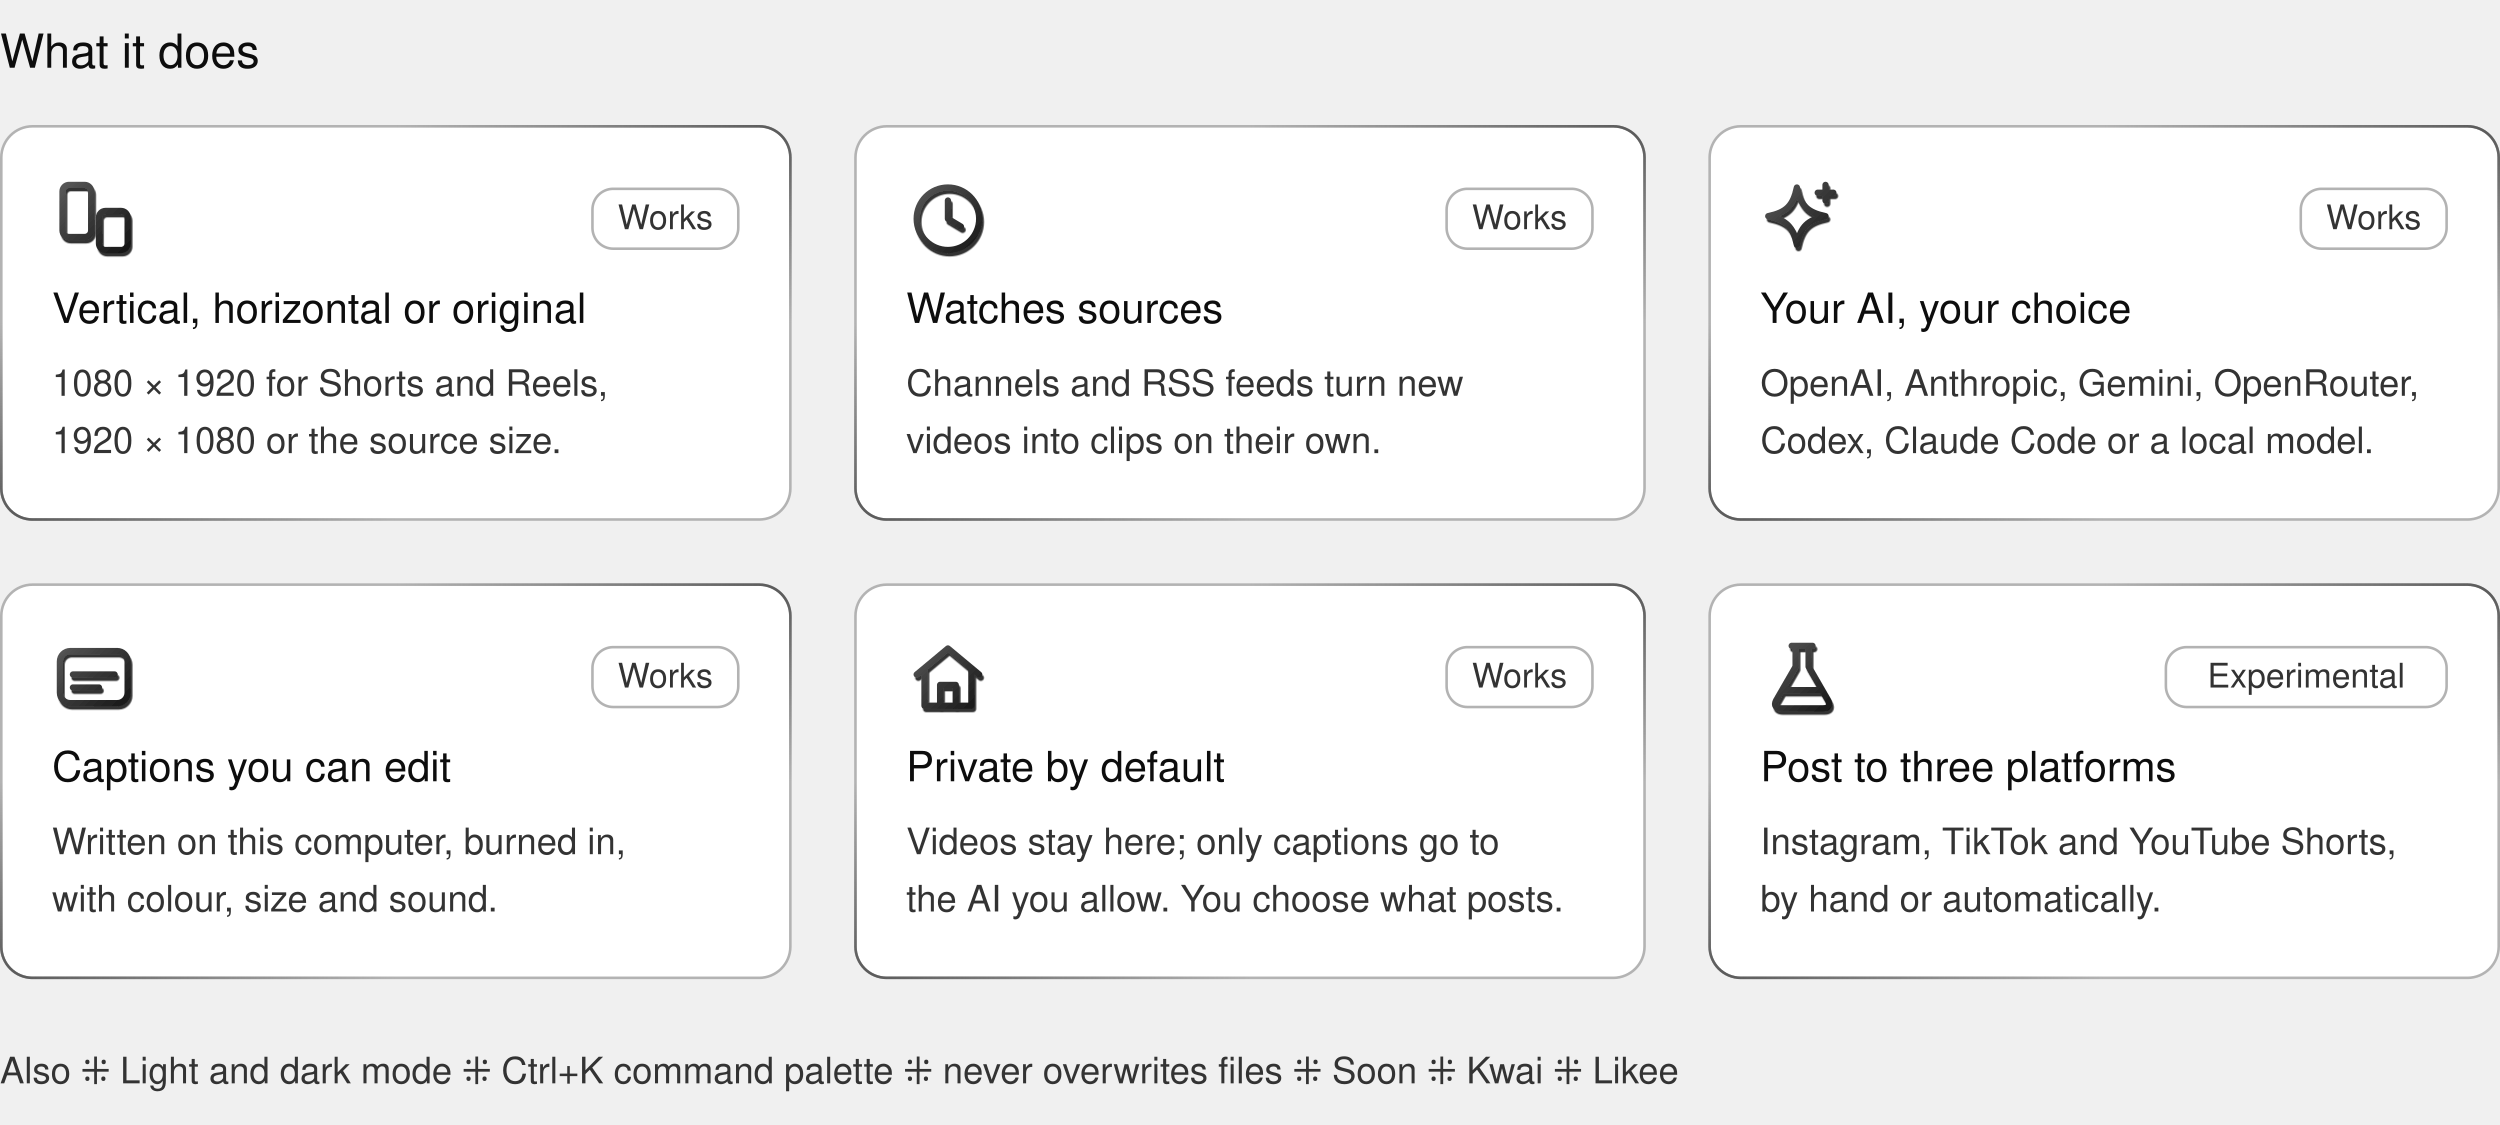
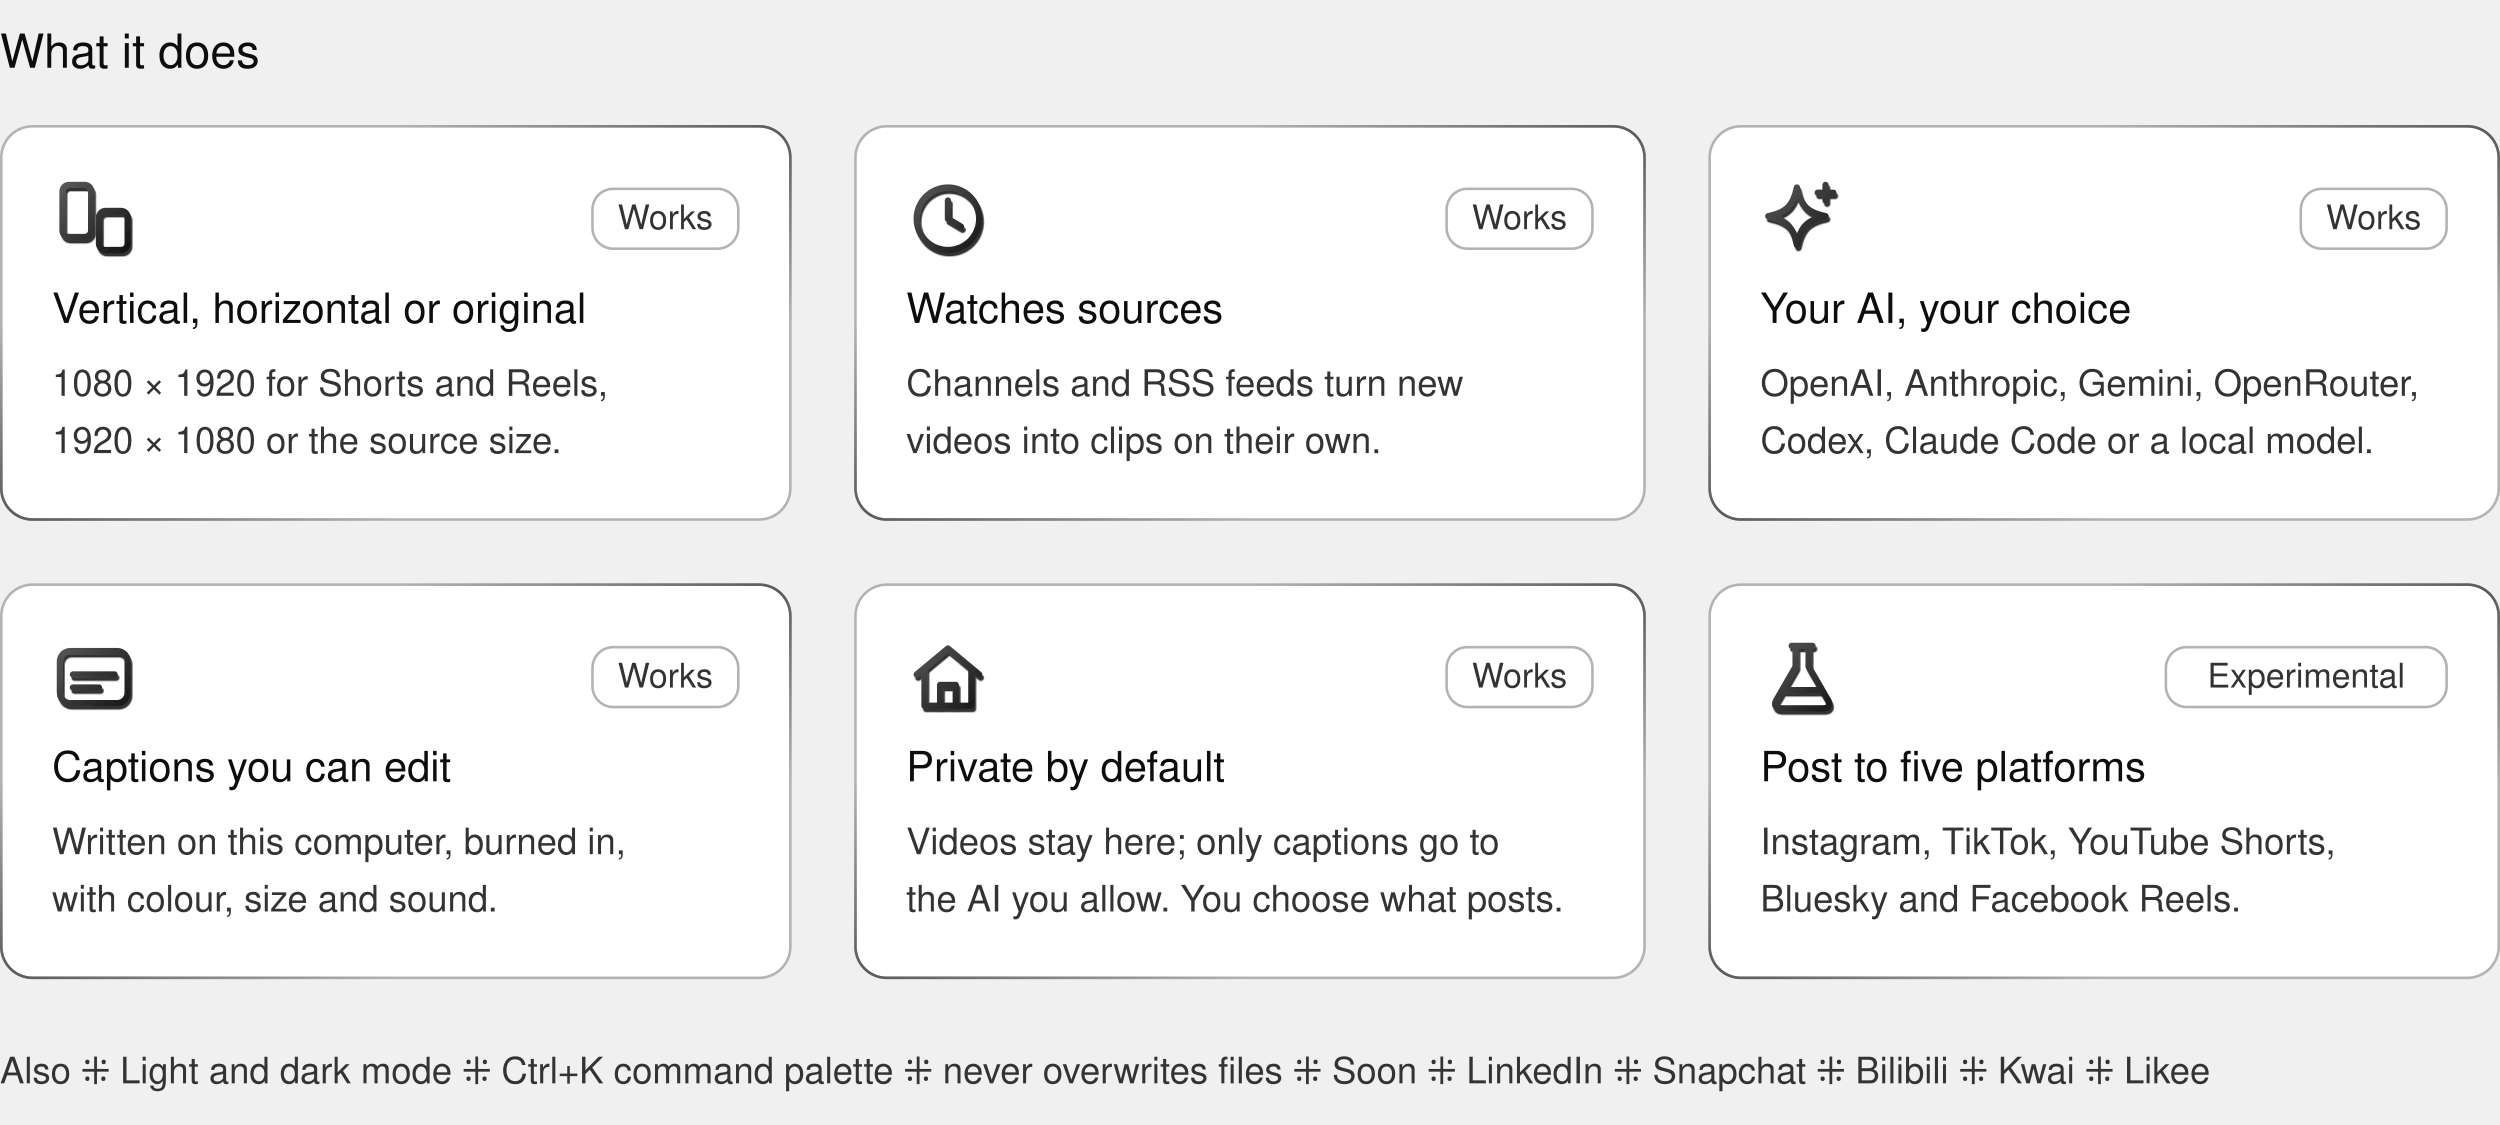
<svg xmlns="http://www.w3.org/2000/svg" width="960" height="432" viewBox="0 0 960 432" role="img" aria-label="What it does">
  <defs>
    <radialGradient id="tr" cx="1" cy="0" r="0.5" gradientUnits="objectBoundingBox">
      <stop offset="0" stop-color="#585858" />
      <stop offset="1" stop-color="#585858" stop-opacity="0" />
    </radialGradient>
    <radialGradient id="bl" cx="0" cy="1" r="0.5" gradientUnits="objectBoundingBox">
      <stop offset="0" stop-color="#585858" />
      <stop offset="1" stop-color="#585858" stop-opacity="0" />
    </radialGradient>
    <linearGradient id="face" x1="0" y1="0" x2="1" y2="1">
      <stop offset="0" stop-color="#606060" />
      <stop offset="1" stop-color="#0d0d0d" />
    </linearGradient>
    <linearGradient id="iface" x1="0" y1="0" x2="32" y2="32" gradientUnits="userSpaceOnUse">
      <stop offset="0" stop-color="#606060" />
      <stop offset="1" stop-color="#0d0d0d" />
    </linearGradient>
    <linearGradient id="iface24" x1="0" y1="0" x2="24" y2="24" gradientUnits="userSpaceOnUse">
      <stop offset="0" stop-color="#606060" />
      <stop offset="1" stop-color="#0d0d0d" />
    </linearGradient>
    <filter id="idepth" x="-20%" y="-20%" width="150%" height="150%">
      <feDropShadow dx="0.64" dy="1.28" stdDeviation="0.16" flood-color="#000000" flood-opacity="0.8" />
    </filter>
  </defs>
  <text x="0" y="26" font-size="18" font-weight="400" fill="#0d0d0d" text-anchor="start" font-family="&quot;Helvetica Neue&quot;, Helvetica, Arial, sans-serif">What it does</text>
  <rect x="0.5" y="48.5" width="303.0" height="151" rx="12" fill="#ffffff" stroke="#b3b3b3" />
  <rect x="0.5" y="48.5" width="303.0" height="151" rx="12" fill="none" stroke="url(#tr)" />
  <rect x="0.5" y="48.5" width="303.0" height="151" rx="12" fill="none" stroke="url(#bl)" />
  <svg x="20.0" y="68" width="32" height="32" viewBox="0 0 32 32" aria-hidden="true">
    <g fill="none" stroke="url(#iface)" stroke-width="2.4" stroke-linecap="round" stroke-linejoin="round" filter="url(#idepth)">
      <rect x="4" y="3" width="11" height="20" rx="2.5" />
      <rect x="18" y="13" width="11" height="15" rx="2.5" />
    </g>
  </svg>
  <rect x="227.5" y="72.5" width="56.0" height="23" rx="8" fill="none" stroke="#b3b3b3" />
  <text x="255.5" y="88" font-size="13" font-weight="400" fill="#333333" text-anchor="middle" font-family="&quot;Helvetica Neue&quot;, Helvetica, Arial, sans-serif">Works</text>
  <text x="20.0" y="124" font-size="16" font-weight="500" fill="#0d0d0d" text-anchor="start" font-family="&quot;Helvetica Neue&quot;, Helvetica, Arial, sans-serif">Vertical, horizontal or original</text>
  <text x="20.0" y="152" font-size="14" font-weight="400" fill="#333333" text-anchor="start" font-family="&quot;Helvetica Neue&quot;, Helvetica, Arial, sans-serif">1080 × 1920 for Shorts and Reels,</text>
  <text x="20.0" y="174" font-size="14" font-weight="400" fill="#333333" text-anchor="start" font-family="&quot;Helvetica Neue&quot;, Helvetica, Arial, sans-serif">1920 × 1080 or the source size.</text>
  <rect x="328.5" y="48.5" width="303.0" height="151" rx="12" fill="#ffffff" stroke="#b3b3b3" />
  <rect x="328.5" y="48.5" width="303.0" height="151" rx="12" fill="none" stroke="url(#tr)" />
  <rect x="328.5" y="48.5" width="303.0" height="151" rx="12" fill="none" stroke="url(#bl)" />
  <svg x="348.0" y="68" width="32" height="32" viewBox="0 0 32 32" aria-hidden="true">
    <g fill="none" stroke="url(#iface)" stroke-width="2.4" stroke-linecap="round" stroke-linejoin="round" filter="url(#idepth)">
      <circle cx="16" cy="16" r="12" />
      <path d="M16 9 V16 L21 19" />
    </g>
  </svg>
  <rect x="555.5" y="72.5" width="56.0" height="23" rx="8" fill="none" stroke="#b3b3b3" />
  <text x="583.5" y="88" font-size="13" font-weight="400" fill="#333333" text-anchor="middle" font-family="&quot;Helvetica Neue&quot;, Helvetica, Arial, sans-serif">Works</text>
  <text x="348.0" y="124" font-size="16" font-weight="500" fill="#0d0d0d" text-anchor="start" font-family="&quot;Helvetica Neue&quot;, Helvetica, Arial, sans-serif">Watches sources</text>
  <text x="348.0" y="152" font-size="14" font-weight="400" fill="#333333" text-anchor="start" font-family="&quot;Helvetica Neue&quot;, Helvetica, Arial, sans-serif">Channels and RSS feeds turn new</text>
  <text x="348.0" y="174" font-size="14" font-weight="400" fill="#333333" text-anchor="start" font-family="&quot;Helvetica Neue&quot;, Helvetica, Arial, sans-serif">videos into clips on their own.</text>
  <rect x="656.5" y="48.5" width="303.0" height="151" rx="12" fill="#ffffff" stroke="#b3b3b3" />
  <rect x="656.5" y="48.5" width="303.0" height="151" rx="12" fill="none" stroke="url(#tr)" />
  <rect x="656.5" y="48.5" width="303.0" height="151" rx="12" fill="none" stroke="url(#bl)" />
  <svg x="676.0" y="68" width="32" height="32" viewBox="0 0 32 32" aria-hidden="true">
    <g fill="none" stroke="url(#iface)" stroke-width="2.4" stroke-linecap="round" stroke-linejoin="round" filter="url(#idepth)">
      <path d="M14 4 C15.5 11 18 13.5 25 15 C18 16.5 15.5 19 14 26 C12.5 19 10 16.5 3 15 C10 13.5 12.5 11 14 4 Z" />
      <path d="M25 3 V9 M22 6 H28" />
    </g>
  </svg>
  <rect x="883.5" y="72.5" width="56.0" height="23" rx="8" fill="none" stroke="#b3b3b3" />
  <text x="911.5" y="88" font-size="13" font-weight="400" fill="#333333" text-anchor="middle" font-family="&quot;Helvetica Neue&quot;, Helvetica, Arial, sans-serif">Works</text>
  <text x="676.0" y="124" font-size="16" font-weight="500" fill="#0d0d0d" text-anchor="start" font-family="&quot;Helvetica Neue&quot;, Helvetica, Arial, sans-serif">Your AI, your choice</text>
  <text x="676.0" y="152" font-size="14" font-weight="400" fill="#333333" text-anchor="start" font-family="&quot;Helvetica Neue&quot;, Helvetica, Arial, sans-serif">OpenAI, Anthropic, Gemini, OpenRouter,</text>
  <text x="676.0" y="174" font-size="14" font-weight="400" fill="#333333" text-anchor="start" font-family="&quot;Helvetica Neue&quot;, Helvetica, Arial, sans-serif">Codex, Claude Code or a local model.</text>
  <rect x="0.5" y="224.5" width="303.0" height="151" rx="12" fill="#ffffff" stroke="#b3b3b3" />
  <rect x="0.5" y="224.5" width="303.0" height="151" rx="12" fill="none" stroke="url(#tr)" />
  <rect x="0.5" y="224.5" width="303.0" height="151" rx="12" fill="none" stroke="url(#bl)" />
  <svg x="20.0" y="244" width="32" height="32" viewBox="0 0 32 32" aria-hidden="true">
    <g fill="none" stroke="url(#iface)" stroke-width="2.4" stroke-linecap="round" stroke-linejoin="round" filter="url(#idepth)">
      <rect x="3" y="6" width="26" height="20" rx="4" />
      <path d="M8 15 H24 M8 20 H18" />
    </g>
  </svg>
  <rect x="227.5" y="248.5" width="56.0" height="23" rx="8" fill="none" stroke="#b3b3b3" />
  <text x="255.5" y="264" font-size="13" font-weight="400" fill="#333333" text-anchor="middle" font-family="&quot;Helvetica Neue&quot;, Helvetica, Arial, sans-serif">Works</text>
  <text x="20.0" y="300" font-size="16" font-weight="500" fill="#0d0d0d" text-anchor="start" font-family="&quot;Helvetica Neue&quot;, Helvetica, Arial, sans-serif">Captions you can edit</text>
  <text x="20.0" y="328" font-size="14" font-weight="400" fill="#333333" text-anchor="start" font-family="&quot;Helvetica Neue&quot;, Helvetica, Arial, sans-serif">Written on this computer, burned in,</text>
  <text x="20.0" y="350" font-size="14" font-weight="400" fill="#333333" text-anchor="start" font-family="&quot;Helvetica Neue&quot;, Helvetica, Arial, sans-serif">with colour, size and sound.</text>
  <rect x="328.5" y="224.5" width="303.0" height="151" rx="12" fill="#ffffff" stroke="#b3b3b3" />
  <rect x="328.5" y="224.5" width="303.0" height="151" rx="12" fill="none" stroke="url(#tr)" />
  <rect x="328.5" y="224.5" width="303.0" height="151" rx="12" fill="none" stroke="url(#bl)" />
  <svg x="348.0" y="244" width="32" height="32" viewBox="0 0 32 32" aria-hidden="true">
    <g fill="none" stroke="url(#iface)" stroke-width="2.4" stroke-linecap="round" stroke-linejoin="round" filter="url(#idepth)">
      <path d="M4 15 L16 5 L28 15" />
      <path d="M7 13 V27 H25 V13" />
      <path d="M13 27 V19 H19 V27" />
    </g>
  </svg>
  <rect x="555.5" y="248.5" width="56.0" height="23" rx="8" fill="none" stroke="#b3b3b3" />
  <text x="583.5" y="264" font-size="13" font-weight="400" fill="#333333" text-anchor="middle" font-family="&quot;Helvetica Neue&quot;, Helvetica, Arial, sans-serif">Works</text>
  <text x="348.0" y="300" font-size="16" font-weight="500" fill="#0d0d0d" text-anchor="start" font-family="&quot;Helvetica Neue&quot;, Helvetica, Arial, sans-serif">Private by default</text>
  <text x="348.0" y="328" font-size="14" font-weight="400" fill="#333333" text-anchor="start" font-family="&quot;Helvetica Neue&quot;, Helvetica, Arial, sans-serif">Videos stay here; only captions go to</text>
  <text x="348.0" y="350" font-size="14" font-weight="400" fill="#333333" text-anchor="start" font-family="&quot;Helvetica Neue&quot;, Helvetica, Arial, sans-serif">the AI you allow. You choose what posts.</text>
  <rect x="656.5" y="224.5" width="303.0" height="151" rx="12" fill="#ffffff" stroke="#b3b3b3" />
  <rect x="656.5" y="224.5" width="303.0" height="151" rx="12" fill="none" stroke="url(#tr)" />
  <rect x="656.5" y="224.5" width="303.0" height="151" rx="12" fill="none" stroke="url(#bl)" />
  <svg x="676.0" y="244" width="32" height="32" viewBox="0 0 32 32" aria-hidden="true">
    <g fill="none" stroke="url(#iface)" stroke-width="2.4" stroke-linecap="round" stroke-linejoin="round" filter="url(#idepth)">
      <path d="M12 4 H20 M13.5 4 V12 L6 25 C5 27 6 28 8 28 H24 C26 28 27 27 26 25 L18.5 12 V4" />
      <path d="M9 21 H23" />
    </g>
  </svg>
  <rect x="831.7" y="248.5" width="107.8" height="23" rx="8" fill="none" stroke="#b3b3b3" />
  <text x="885.6" y="264" font-size="13" font-weight="400" fill="#333333" text-anchor="middle" font-family="&quot;Helvetica Neue&quot;, Helvetica, Arial, sans-serif">Experimental</text>
-   <text x="676.0" y="300" font-size="16" font-weight="500" fill="#0d0d0d" text-anchor="start" font-family="&quot;Helvetica Neue&quot;, Helvetica, Arial, sans-serif">Post to three platforms</text>
-   <text x="676.0" y="328" font-size="14" font-weight="400" fill="#333333" text-anchor="start" font-family="&quot;Helvetica Neue&quot;, Helvetica, Arial, sans-serif">Instagram, TikTok and YouTube Shorts,</text>
-   <text x="676.0" y="350" font-size="14" font-weight="400" fill="#333333" text-anchor="start" font-family="&quot;Helvetica Neue&quot;, Helvetica, Arial, sans-serif">by hand or automatically.</text>
-   <text x="0" y="416" font-size="14" font-weight="400" fill="#333333" text-anchor="start" font-family="&quot;Helvetica Neue&quot;, Helvetica, Arial, sans-serif">Also ⁜ Light and dark mode ⁜ Ctrl+K command palette ⁜ never overwrites files ⁜ Soon ⁜ Kwai ⁜ Likee</text>
+   <text x="676.0" y="300" font-size="16" font-weight="500" fill="#0d0d0d" text-anchor="start" font-family="&quot;Helvetica Neue&quot;, Helvetica, Arial, sans-serif">Post to five platforms</text>
+   <text x="676.0" y="328" font-size="14" font-weight="400" fill="#333333" text-anchor="start" font-family="&quot;Helvetica Neue&quot;, Helvetica, Arial, sans-serif">Instagram, TikTok, YouTube Shorts,</text>
+   <text x="676.0" y="350" font-size="14" font-weight="400" fill="#333333" text-anchor="start" font-family="&quot;Helvetica Neue&quot;, Helvetica, Arial, sans-serif">Bluesky and Facebook Reels.</text>
+   <text x="0" y="416" font-size="14" font-weight="400" fill="#333333" text-anchor="start" font-family="&quot;Helvetica Neue&quot;, Helvetica, Arial, sans-serif">Also ⁜ Light and dark mode ⁜ Ctrl+K command palette ⁜ never overwrites files ⁜ Soon ⁜ LinkedIn ⁜ Snapchat ⁜ Bilibili ⁜ Kwai ⁜ Likee</text>
</svg>
